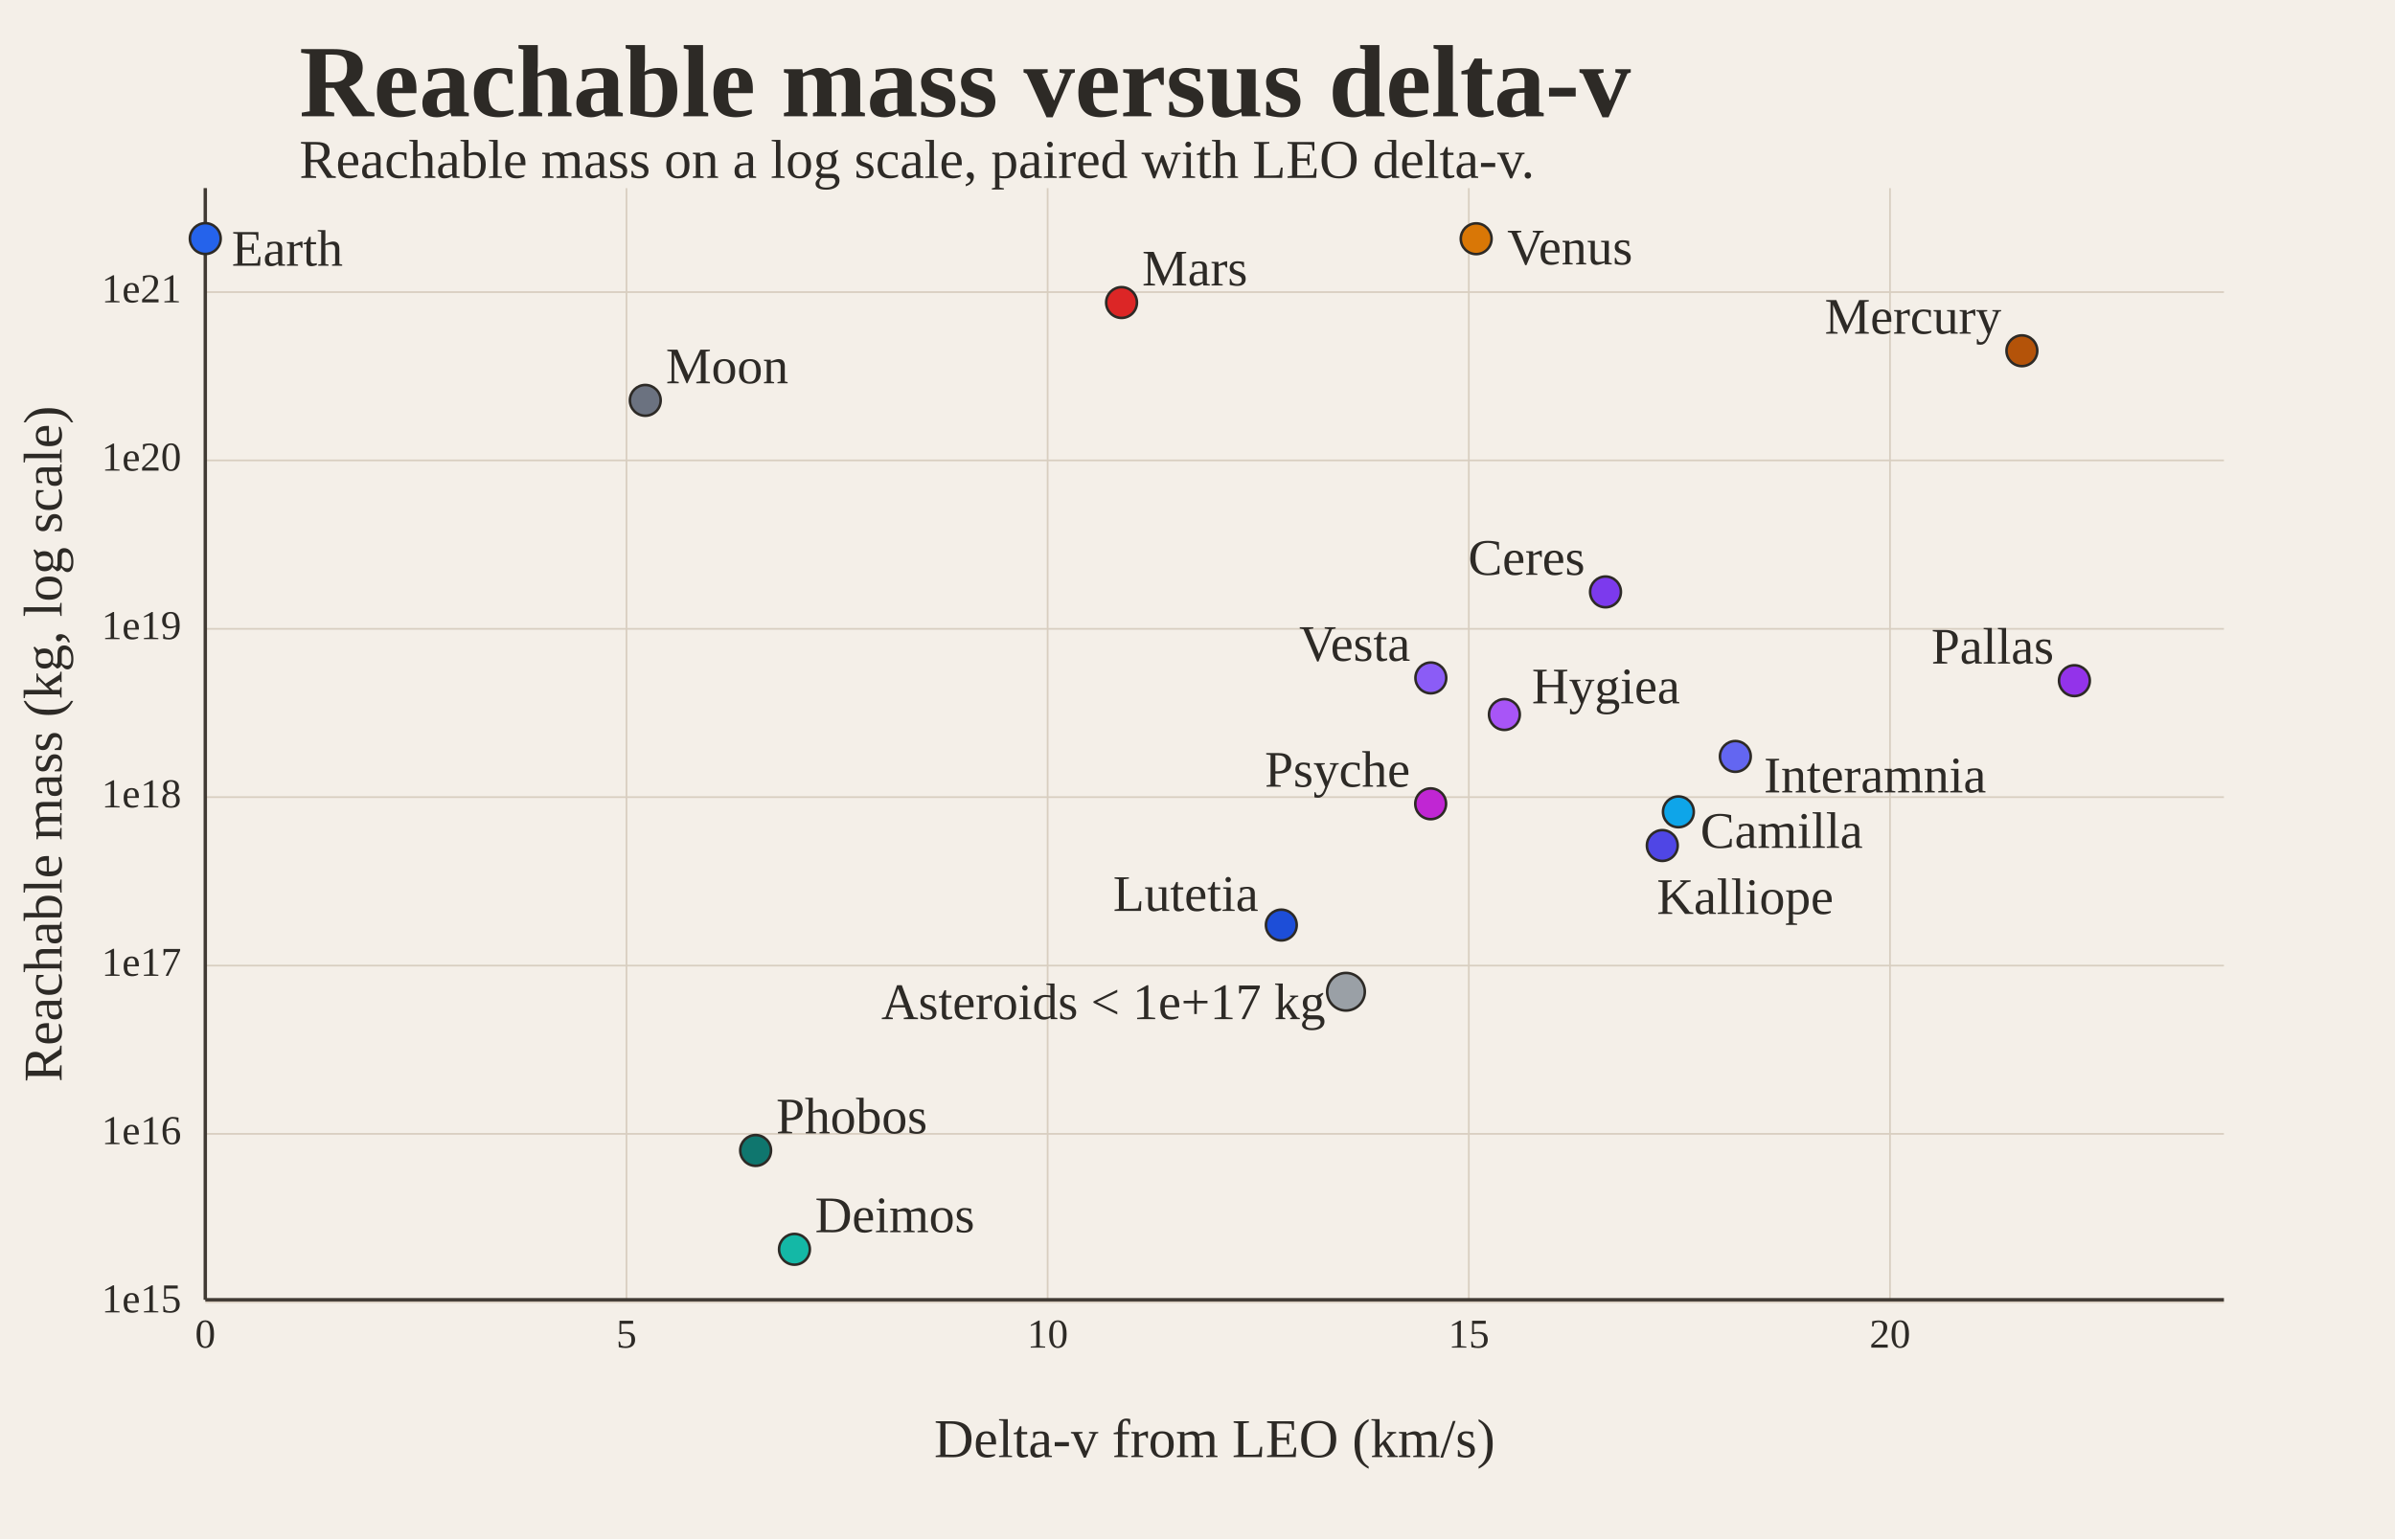
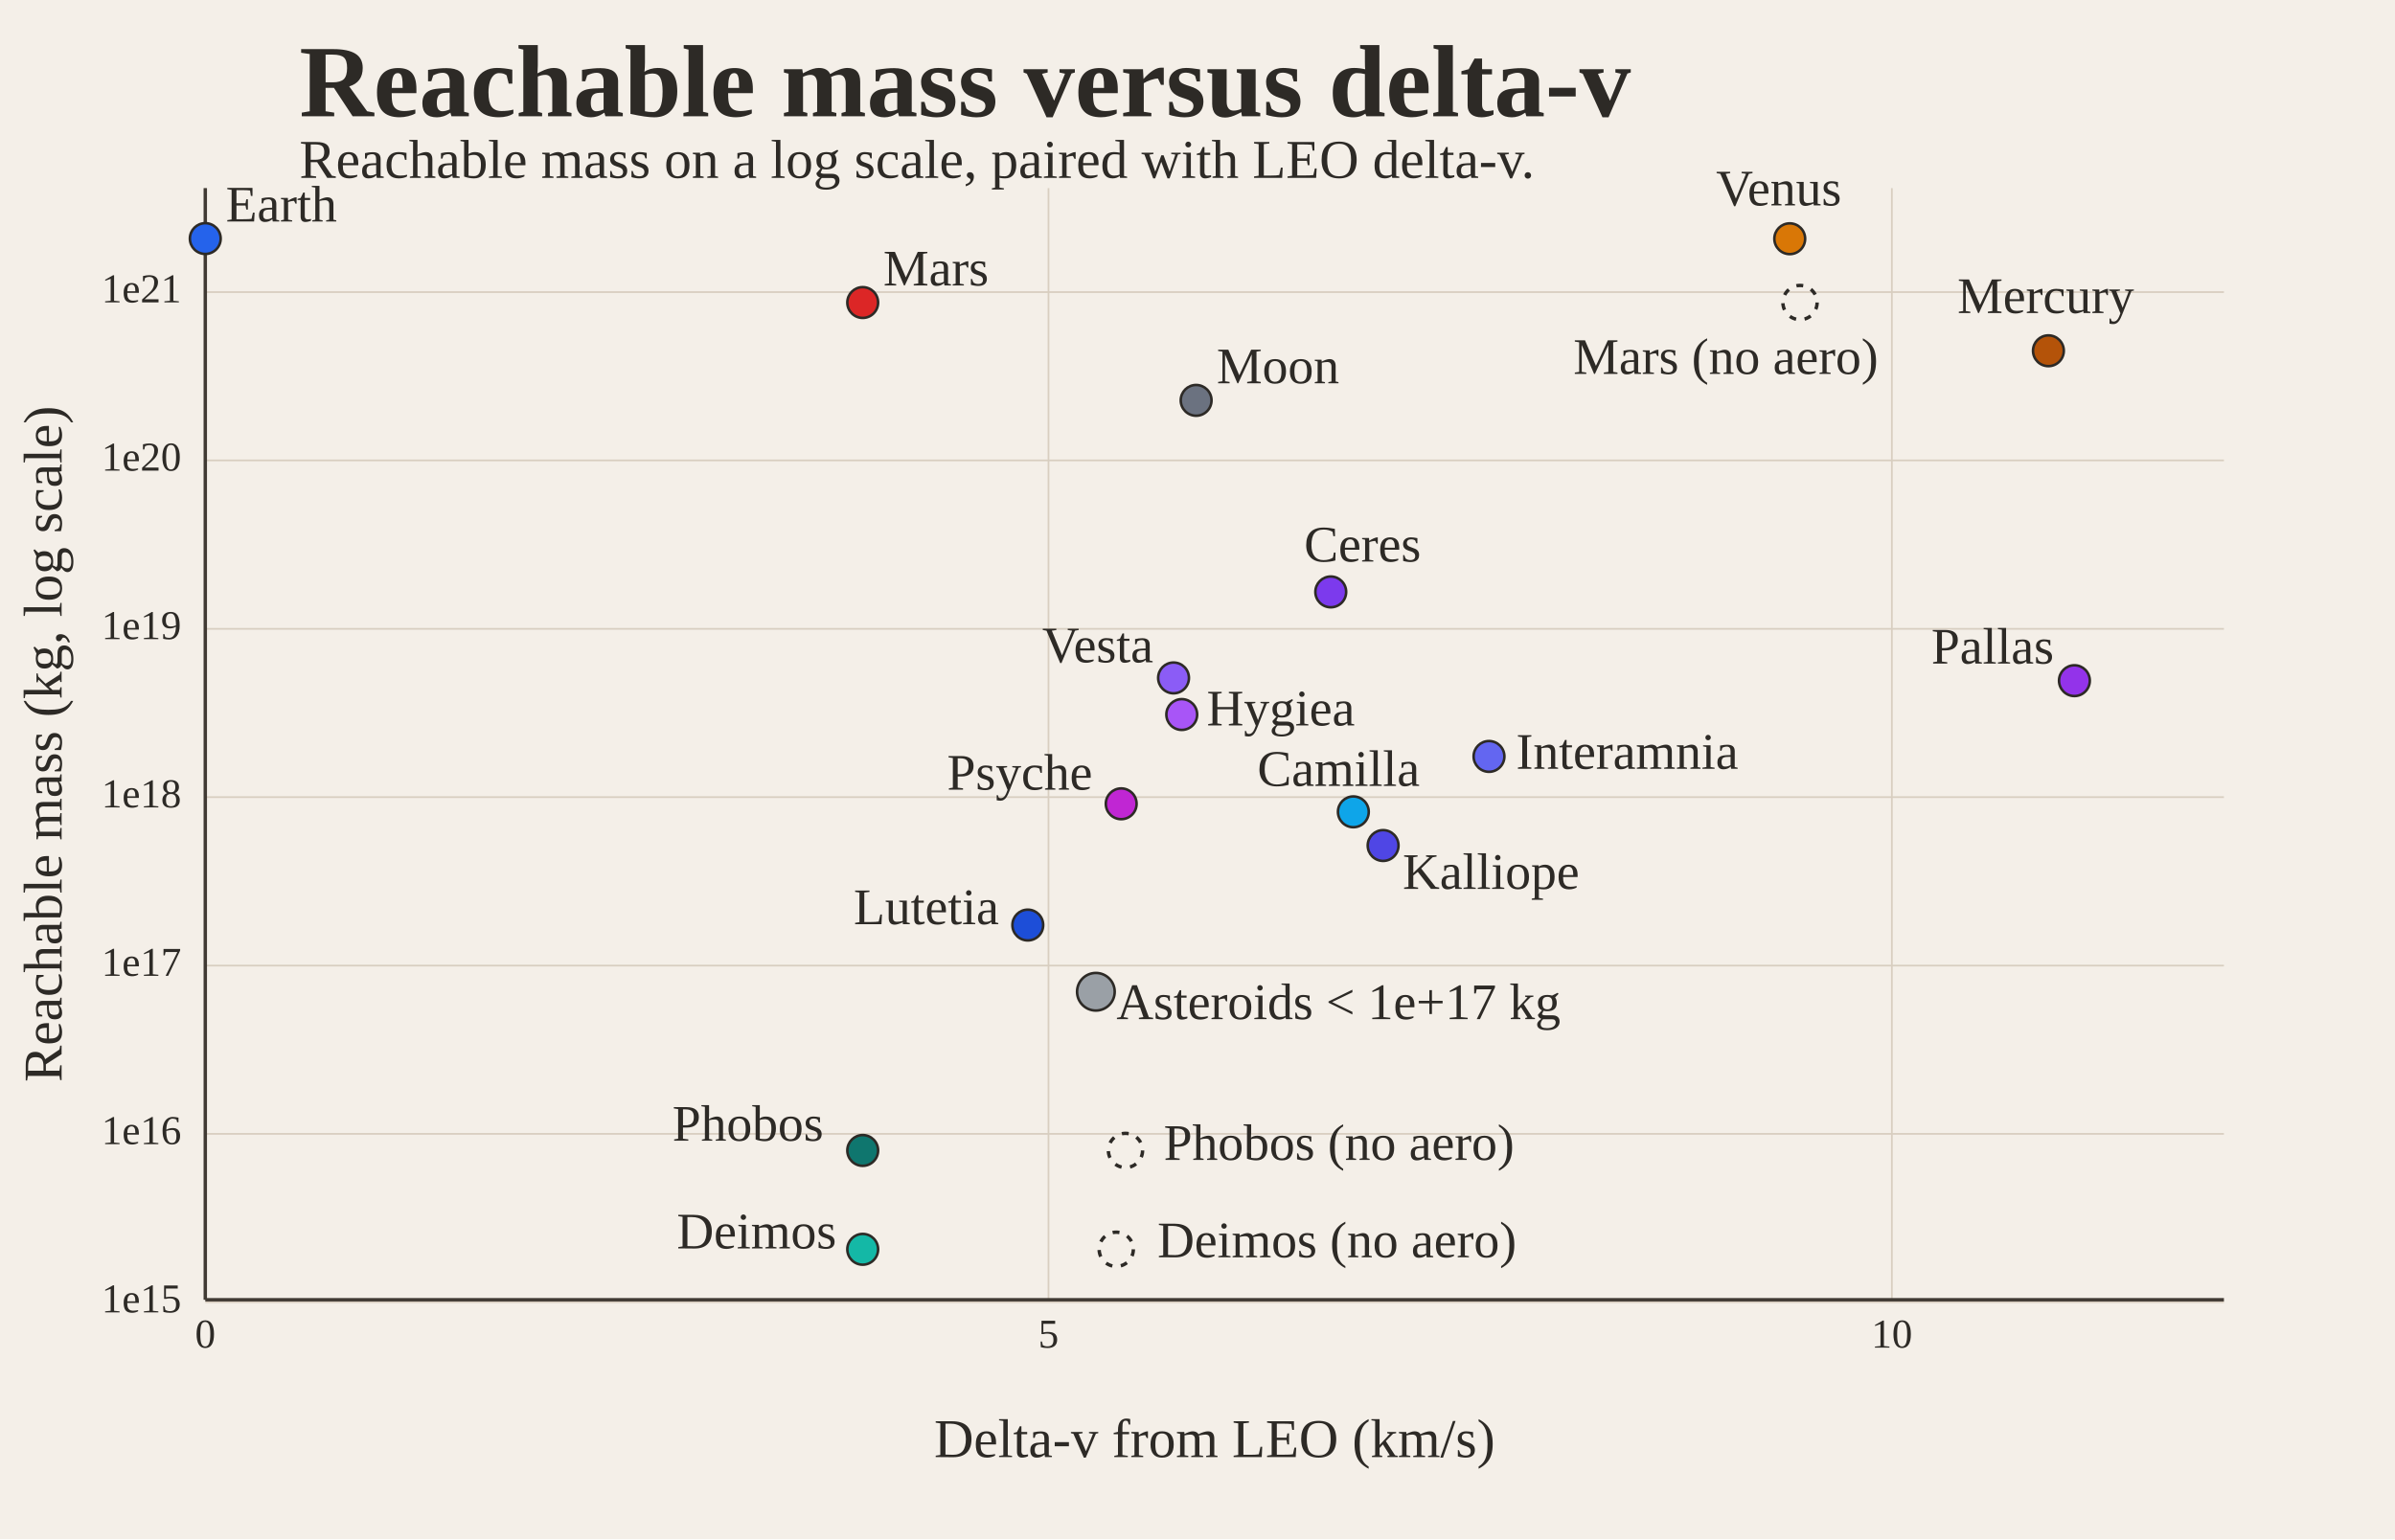
- <svg xmlns="http://www.w3.org/2000/svg" width="1400" height="900" viewBox="0 0 1400 900" version="1.1" id="svg34">
-   <defs id="defs34" />
+ <svg xmlns="http://www.w3.org/2000/svg" width="1400" height="900" viewBox="0 0 1400 900" version="1.1" id="svg35">
+   <defs id="defs35" />
  <rect width="100%" height="100%" fill="#f4efe8" id="rect1" />
  <style id="style1">
text { font-family: "Georgia", "Times New Roman", serif; fill: #2d2a26; }
.title { font-size: 60px; font-weight: 700; }
.subtitle { font-size: 32px; }
.legend { font-size: 30px; }
.axis { stroke: #403a33; stroke-width: 2; fill: none; }
.grid { stroke: #d8cec0; stroke-width: 1; }
.tick { font-size: 24px; }
</style>
  <text class="title" x="175" y="68" id="text1">Reachable mass versus delta-v</text>
  <text class="subtitle" x="175" y="104" id="text2">Reachable mass on a log scale, paired with LEO delta-v.</text>
  <line class="grid" x1="120.0" y1="110" x2="120.0" y2="760" id="line2" />
  <text class="tick" x="120.0" y="788" text-anchor="middle" id="text3">0</text>
-   <line class="grid" x1="366.2" y1="110" x2="366.2" y2="760" id="line3" />
-   <text class="tick" x="366.2" y="788" text-anchor="middle" id="text4">5</text>
-   <line class="grid" x1="612.4" y1="110" x2="612.4" y2="760" id="line4" />
-   <text class="tick" x="612.4" y="788" text-anchor="middle" id="text5">10</text>
-   <line class="grid" x1="858.6" y1="110" x2="858.6" y2="760" id="line5" />
-   <text class="tick" x="858.6" y="788" text-anchor="middle" id="text6">15</text>
-   <line class="grid" x1="1104.8" y1="110" x2="1104.8" y2="760" id="line6" />
-   <text class="tick" x="1104.8" y="788" text-anchor="middle" id="text7">20</text>
-   <line class="grid" x1="120" y1="761.4" x2="1300" y2="761.4" id="line7" />
-   <text class="tick" x="106" y="767.4" text-anchor="end" id="text8">1e15</text>
-   <line class="grid" x1="120" y1="663.0" x2="1300" y2="663.0" id="line8" />
-   <text class="tick" x="106" y="669.0" text-anchor="end" id="text9">1e16</text>
-   <line class="grid" x1="120" y1="564.6" x2="1300" y2="564.6" id="line9" />
-   <text class="tick" x="106" y="570.6" text-anchor="end" id="text10">1e17</text>
-   <line class="grid" x1="120" y1="466.1" x2="1300" y2="466.1" id="line10" />
-   <text class="tick" x="106" y="472.1" text-anchor="end" id="text11">1e18</text>
-   <line class="grid" x1="120" y1="367.7" x2="1300" y2="367.7" id="line11" />
-   <text class="tick" x="106" y="373.7" text-anchor="end" id="text12">1e19</text>
-   <line class="grid" x1="120" y1="269.2" x2="1300" y2="269.2" id="line12" />
-   <text class="tick" x="106" y="275.2" text-anchor="end" id="text13">1e20</text>
-   <line class="grid" x1="120" y1="170.8" x2="1300" y2="170.8" id="line13" />
-   <text class="tick" x="106" y="176.8" text-anchor="end" id="text14">1e21</text>
-   <line class="axis" x1="120" y1="760" x2="1300" y2="760" id="line15" />
-   <line class="axis" x1="120" y1="110" x2="120" y2="760" id="line16" />
-   <text class="subtitle" x="710.0" y="852" text-anchor="middle" id="text16">Delta-v from LEO (km/s)</text>
-   <text class="subtitle" transform="translate(36 435.0) rotate(-90)" text-anchor="middle" id="text17">Reachable mass (kg, log scale)</text>
-   <circle cx="120.0" cy="139.5" r="9" fill="#2563eb" stroke="#2d2a26" stroke-width="1.5" id="circle17" />
-   <text class="legend" x="135.448" y="155.362" text-anchor="start" id="text18">Earth</text>
-   <circle cx="862.9" cy="139.6" r="9" fill="#d97706" stroke="#2d2a26" stroke-width="1.5" id="circle18" />
-   <text class="legend" x="954.348" y="154.6" text-anchor="end" id="text19">Venus</text>
-   <circle cx="655.6" cy="176.9" r="9" fill="#dc2626" stroke="#2d2a26" stroke-width="1.5" id="circle19" />
-   <text class="legend" x="667.6" y="166.9" text-anchor="start" id="text20">Mars</text>
-   <circle cx="1181.9" cy="205.1" r="9" fill="#b45309" stroke="#2d2a26" stroke-width="1.5" id="circle20" />
-   <text class="legend" x="1169.9" y="195.1" text-anchor="end" id="text21">Mercury</text>
-   <circle cx="377.2" cy="234.1" r="9" fill="#6b7280" stroke="#2d2a26" stroke-width="1.5" id="circle21" />
-   <text class="legend" x="389.2" y="224.1" text-anchor="start" id="text22">Moon</text>
-   <circle cx="938.5" cy="346.1" r="9" fill="#7c3aed" stroke="#2d2a26" stroke-width="1.5" id="circle22" />
-   <text class="legend" x="926.5" y="336.1" text-anchor="end" id="text23">Ceres</text>
-   <circle cx="836.4" cy="396.4" r="9" fill="#8b5cf6" stroke="#2d2a26" stroke-width="1.5" id="circle23" />
-   <text class="legend" x="824.4" y="386.4" text-anchor="end" id="text24">Vesta</text>
-   <circle cx="1212.6" cy="398.0" r="9" fill="#9333ea" stroke="#2d2a26" stroke-width="1.5" id="circle24" />
-   <text class="legend" x="1200.6" y="388.0" text-anchor="end" id="text25">Pallas</text>
-   <circle cx="879.4" cy="417.8" r="9" fill="#a855f7" stroke="#2d2a26" stroke-width="1.5" id="circle25" />
-   <text class="legend" x="982.055" y="411.248" text-anchor="end" id="text26">Hygiea</text>
-   <circle cx="1014.4" cy="442.3" r="9" fill="#6366f1" stroke="#2d2a26" stroke-width="1.5" id="circle26" />
-   <text class="legend" x="1161.021" y="463.334" text-anchor="end" id="text27">Interamnia</text>
-   <circle cx="836.3" cy="470.0" r="9" fill="#c026d3" stroke="#2d2a26" stroke-width="1.5" id="circle27" />
-   <text class="legend" x="824.3" y="460.0" text-anchor="end" id="text28">Psyche</text>
-   <circle cx="981.1" cy="474.7" r="9" fill="#0ea5e9" stroke="#2d2a26" stroke-width="1.5" id="circle28" />
-   <text class="legend" x="1088.928" y="495.735" text-anchor="end" id="text29">Camilla</text>
-   <circle cx="971.7" cy="494.4" r="9" fill="#4f46e5" stroke="#2d2a26" stroke-width="1.5" id="circle29" />
-   <text class="legend" x="1071.769" y="534.4" text-anchor="end" id="text30">Kalliope</text>
-   <circle cx="749.0" cy="540.9" r="9" fill="#1d4ed8" stroke="#2d2a26" stroke-width="1.5" id="circle30" />
-   <text class="legend" x="650.655" y="532.624" text-anchor="start" id="text31">Lutetia</text>
-   <circle cx="786.8" cy="579.9" r="11" fill="#9aa0a6" stroke="#2d2a26" stroke-width="1.5" id="circle31" />
-   <text class="legend" x="774.8" y="595.9" text-anchor="end" id="text32">Asteroids &lt; 1e+17 kg</text>
-   <circle cx="441.7" cy="672.7" r="9" fill="#0f766e" stroke="#2d2a26" stroke-width="1.5" id="circle32" />
-   <text class="legend" x="453.7" y="662.7" text-anchor="start" id="text33">Phobos</text>
-   <circle cx="464.4" cy="730.5" r="9" fill="#14b8a6" stroke="#2d2a26" stroke-width="1.5" id="circle33" />
-   <text class="legend" x="476.4" y="720.5" text-anchor="start" id="text34">Deimos</text>
+   <line class="grid" x1="612.9" y1="110" x2="612.9" y2="760" id="line3" />
+   <text class="tick" x="612.9" y="788" text-anchor="middle" id="text4">5</text>
+   <line class="grid" x1="1105.9" y1="110" x2="1105.9" y2="760" id="line4" />
+   <text class="tick" x="1105.9" y="788" text-anchor="middle" id="text5">10</text>
+   <line class="grid" x1="120" y1="761.4" x2="1300" y2="761.4" id="line5" />
+   <text class="tick" x="106" y="767.4" text-anchor="end" id="text6">1e15</text>
+   <line class="grid" x1="120" y1="663.0" x2="1300" y2="663.0" id="line6" />
+   <text class="tick" x="106" y="669.0" text-anchor="end" id="text7">1e16</text>
+   <line class="grid" x1="120" y1="564.6" x2="1300" y2="564.6" id="line7" />
+   <text class="tick" x="106" y="570.6" text-anchor="end" id="text8">1e17</text>
+   <line class="grid" x1="120" y1="466.1" x2="1300" y2="466.1" id="line8" />
+   <text class="tick" x="106" y="472.1" text-anchor="end" id="text9">1e18</text>
+   <line class="grid" x1="120" y1="367.7" x2="1300" y2="367.7" id="line9" />
+   <text class="tick" x="106" y="373.7" text-anchor="end" id="text10">1e19</text>
+   <line class="grid" x1="120" y1="269.2" x2="1300" y2="269.2" id="line10" />
+   <text class="tick" x="106" y="275.2" text-anchor="end" id="text11">1e20</text>
+   <line class="grid" x1="120" y1="170.8" x2="1300" y2="170.8" id="line11" />
+   <text class="tick" x="106" y="176.8" text-anchor="end" id="text12">1e21</text>
+   <line class="axis" x1="120" y1="760" x2="1300" y2="760" id="line13" />
+   <line class="axis" x1="120" y1="110" x2="120" y2="760" id="line14" />
+   <text class="subtitle" x="710.0" y="852" text-anchor="middle" id="text14">Delta-v from LEO (km/s)</text>
+   <text class="subtitle" transform="translate(36 435.0) rotate(-90)" text-anchor="middle" id="text15">Reachable mass (kg, log scale)</text>
+   <circle cx="120.0" cy="139.5" r="9" fill="#2563eb" stroke="#2d2a26" stroke-width="1.5" id="circle15" />
+   <text class="legend" x="132.0" y="129.5" text-anchor="start" id="text16">Earth</text>
+   <circle cx="1046.2" cy="139.6" r="9" fill="#d97706" stroke="#2d2a26" stroke-width="1.5" id="circle16" />
+   <text class="legend" x="1076.441" y="120.117" text-anchor="end" id="text17">Venus</text>
+   <circle cx="504.3" cy="176.9" r="9" fill="#dc2626" stroke="#2d2a26" stroke-width="1.5" id="circle17" />
+   <text class="legend" x="516.3" y="166.9" text-anchor="start" id="text18">Mars</text>
+   <circle cx="1052.2" cy="176.9" r="10" fill="none" stroke="#2d2a26" stroke-width="2" stroke-dasharray="4,5" id="circle18" />
+   <text class="legend" x="1097.959" y="218.624" text-anchor="end" id="text19">Mars (no aero)</text>
+   <circle cx="1197.4" cy="205.1" r="9" fill="#b45309" stroke="#2d2a26" stroke-width="1.5" id="circle19" />
+   <text class="legend" x="1247.469" y="183.031" text-anchor="end" id="text20">Mercury</text>
+   <circle cx="699.2" cy="234.1" r="9" fill="#6b7280" stroke="#2d2a26" stroke-width="1.5" id="circle20" />
+   <text class="legend" x="711.2" y="224.1" text-anchor="start" id="text21">Moon</text>
+   <circle cx="777.9" cy="346.1" r="9" fill="#7c3aed" stroke="#2d2a26" stroke-width="1.5" id="circle21" />
+   <text class="legend" x="762.314" y="328.341" text-anchor="start" id="text22">Ceres</text>
+   <circle cx="686.0" cy="396.4" r="9" fill="#8b5cf6" stroke="#2d2a26" stroke-width="1.5" id="circle22" />
+   <text class="legend" x="609.207" y="387.262" text-anchor="start" id="text23">Vesta</text>
+   <circle cx="1212.6" cy="398.0" r="9" fill="#9333ea" stroke="#2d2a26" stroke-width="1.5" id="circle23" />
+   <text class="legend" x="1200.6" y="388.0" text-anchor="end" id="text24">Pallas</text>
+   <circle cx="690.8" cy="417.8" r="9" fill="#a855f7" stroke="#2d2a26" stroke-width="1.5" id="circle24" />
+   <text class="legend" x="705.386" y="424.179" text-anchor="start" id="text25">Hygiea</text>
+   <circle cx="870.4" cy="442.3" r="9" fill="#6366f1" stroke="#2d2a26" stroke-width="1.5" id="circle25" />
+   <text class="legend" x="1016.159" y="449.541" text-anchor="end" id="text26">Interamnia</text>
+   <circle cx="655.4" cy="470.0" r="9" fill="#c026d3" stroke="#2d2a26" stroke-width="1.5" id="circle26" />
+   <text class="legend" x="553.607" y="461.724" text-anchor="start" id="text27">Psyche</text>
+   <circle cx="791.1" cy="474.7" r="9" fill="#0ea5e9" stroke="#2d2a26" stroke-width="1.5" id="circle27" />
+   <text class="legend" x="829.962" y="459.528" text-anchor="end" id="text28">Camilla</text>
+   <circle cx="808.5" cy="494.4" r="9" fill="#4f46e5" stroke="#2d2a26" stroke-width="1.5" id="circle28" />
+   <text class="legend" x="923.224" y="519.745" text-anchor="end" id="text29">Kalliope</text>
+   <circle cx="600.8" cy="540.9" r="9" fill="#1d4ed8" stroke="#2d2a26" stroke-width="1.5" id="circle29" />
+   <text class="legend" x="499.007" y="540.383" text-anchor="start" id="text30">Lutetia</text>
+   <circle cx="640.6" cy="579.9" r="11" fill="#9aa0a6" stroke="#2d2a26" stroke-width="1.5" id="circle30" />
+   <text class="legend" x="652.6" y="595.9" text-anchor="start" id="text31">Asteroids &lt; 1e+17 kg</text>
+   <circle cx="504.3" cy="672.7" r="9" fill="#0f766e" stroke="#2d2a26" stroke-width="1.5" id="circle31" />
+   <text class="legend" x="393.024" y="667.01" text-anchor="start" id="text32">Phobos</text>
+   <circle cx="657.9" cy="672.7" r="10" fill="none" stroke="#2d2a26" stroke-width="2" stroke-dasharray="4,5" id="circle32" />
+   <text class="legend" x="680.245" y="678.217" text-anchor="start" id="text33">Phobos (no aero)</text>
+   <circle cx="504.3" cy="730.5" r="9" fill="#14b8a6" stroke="#2d2a26" stroke-width="1.5" id="circle33" />
+   <text class="legend" x="395.61" y="729.983" text-anchor="start" id="text34">Deimos</text>
+   <circle cx="652.5" cy="730.5" r="10" fill="none" stroke="#2d2a26" stroke-width="2" stroke-dasharray="4,5" id="circle34" />
+   <text class="legend" x="676.569" y="735.155" text-anchor="start" id="text35">Deimos (no aero)</text>
</svg>
